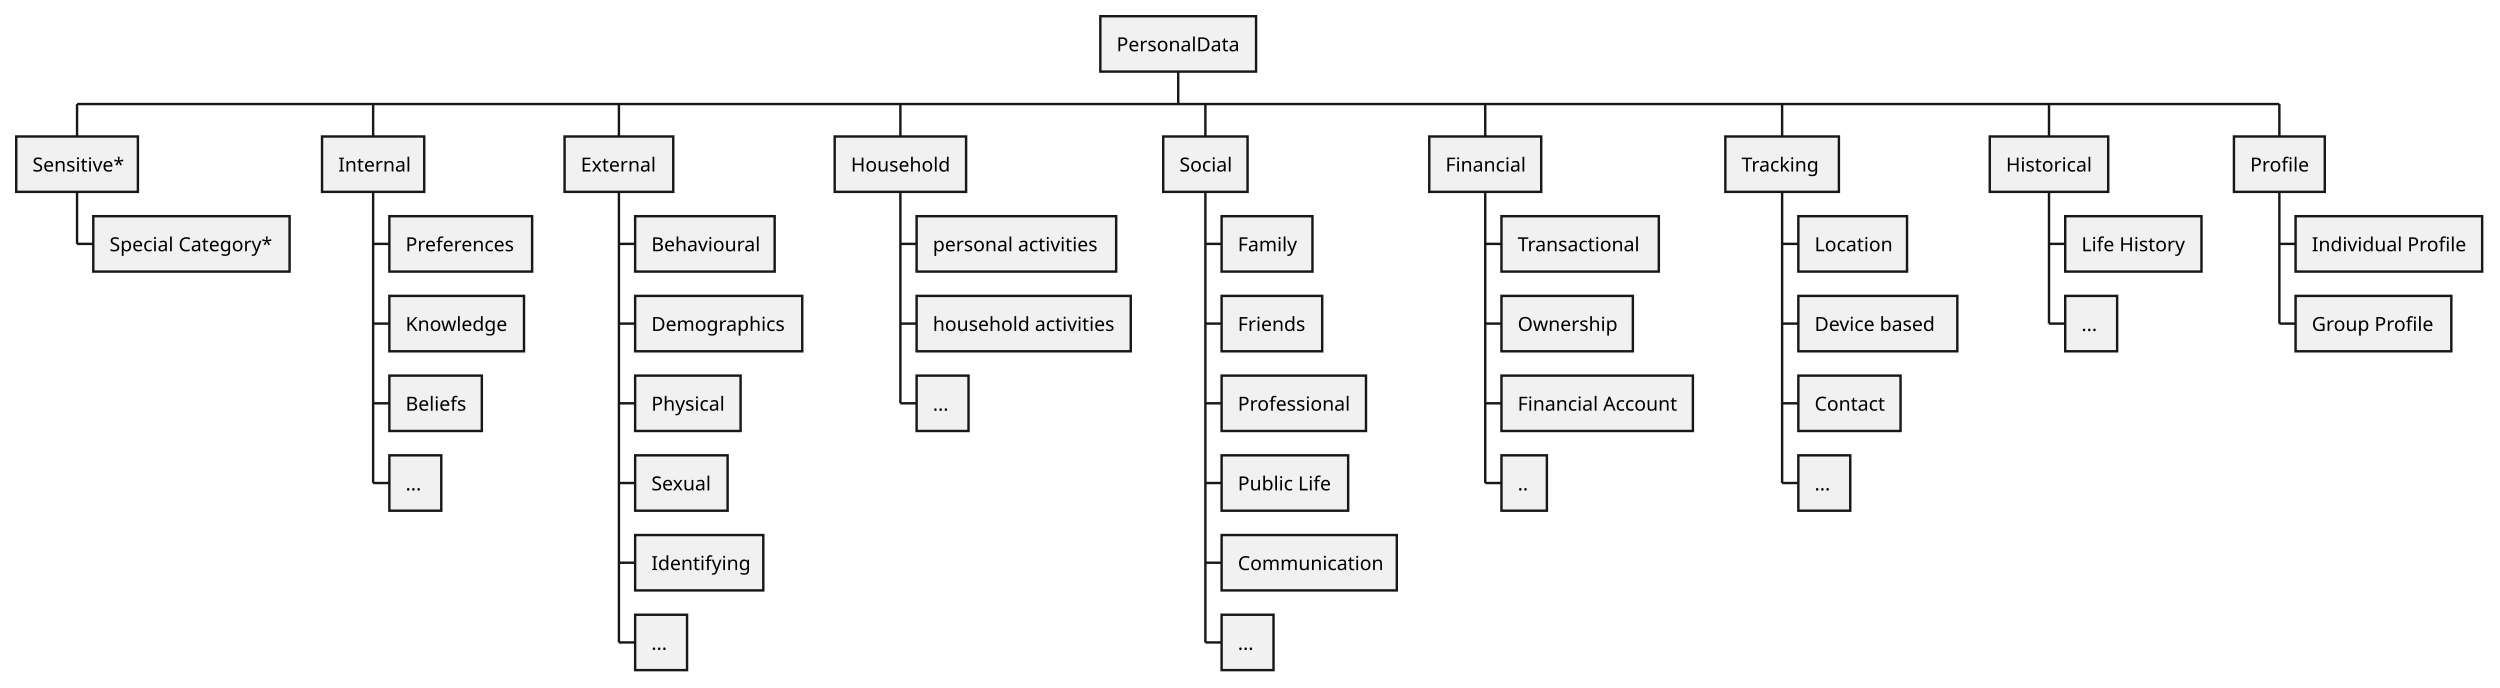
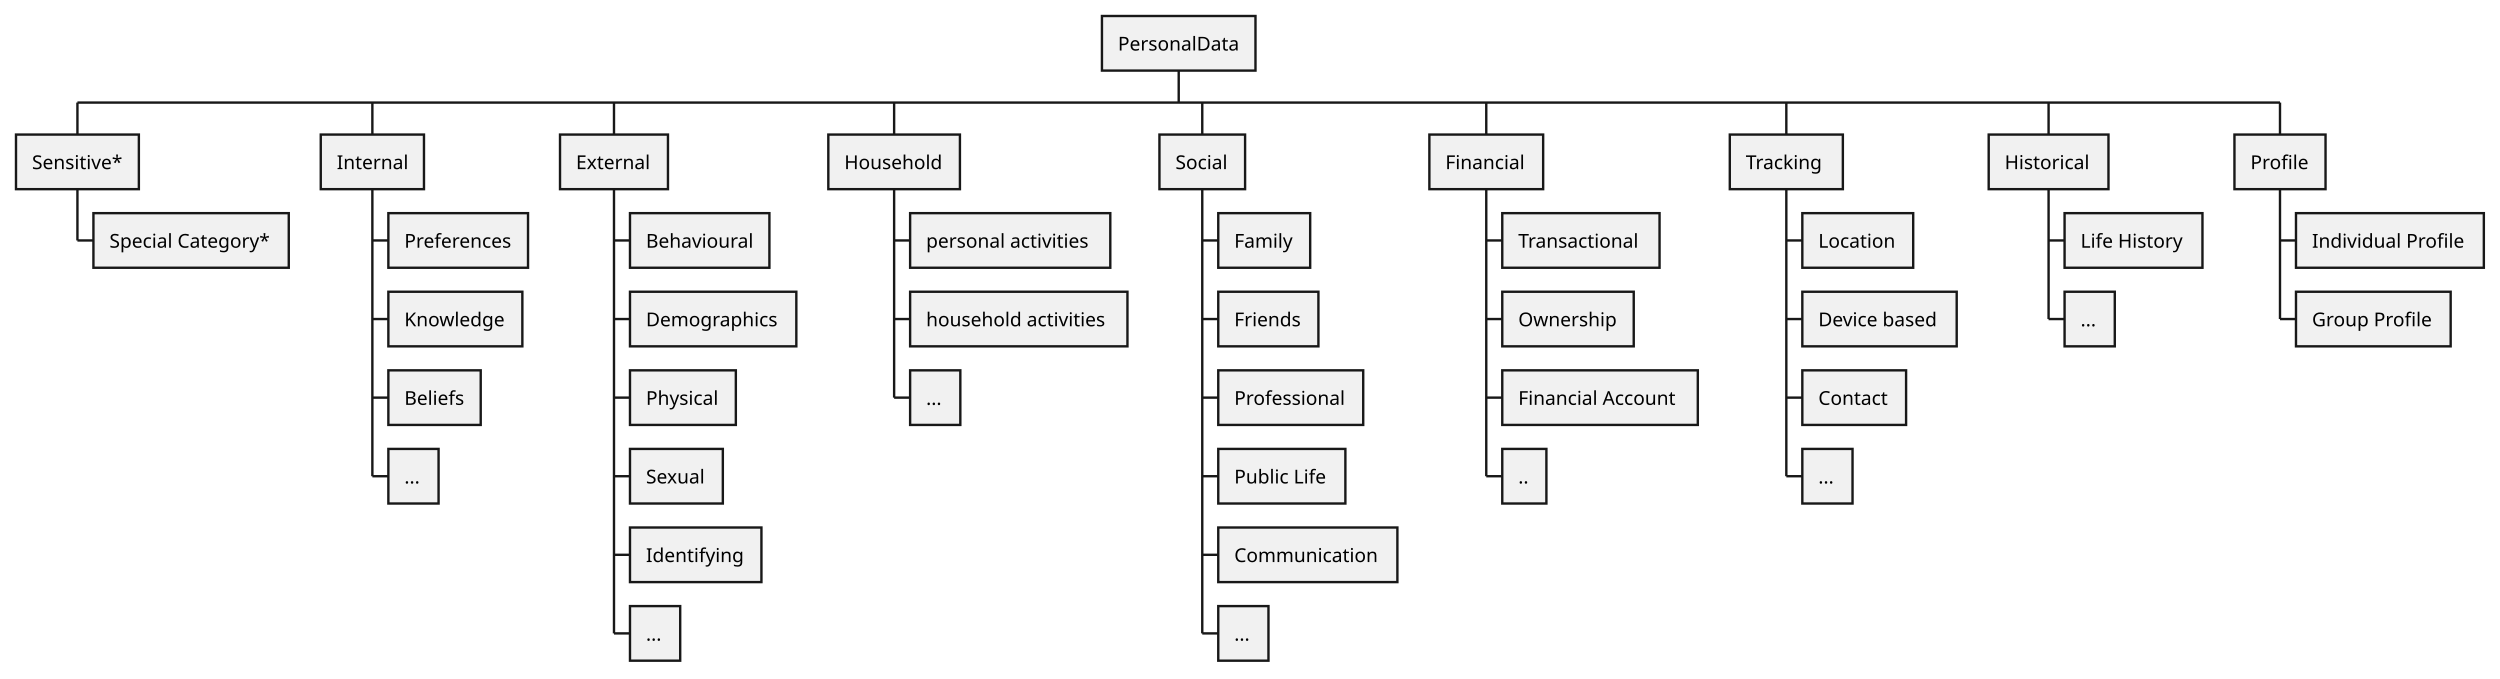
- <svg xmlns="http://www.w3.org/2000/svg" contentStyleType="text/css" height="424px" preserveAspectRatio="none" style="width:1541px;height:424px;background:#FFFFFF;" version="1.1" viewBox="0 0 1541 424" width="1541px" zoomAndPan="magnify">
+ <svg xmlns="http://www.w3.org/2000/svg" contentStyleType="text/css" data-diagram-type="WBS" height="424px" preserveAspectRatio="none" style="width:1563px;height:424px;background:#FFFFFF;" version="1.1" viewBox="0 0 1563 424" width="1563px" zoomAndPan="magnify">
  <defs />
  <g>
-     <line style="stroke:#181818;stroke-width:1.5;" x1="47.5" x2="47.5" y1="64.133" y2="84.133" />
-     <rect fill="#F1F1F1" height="34.133" style="stroke:#181818;stroke-width:1.5;" width="75" x="10" y="84.133" />
-     <text fill="#000000" font-family="sans-serif" font-size="12" lengthAdjust="spacing" textLength="55" x="20" y="105.734">Sensitive*</text>
-     <line style="stroke:#181818;stroke-width:1.5;" x1="47.5" x2="57.5" y1="150.332" y2="150.332" />
-     <rect fill="#F1F1F1" height="34.133" style="stroke:#181818;stroke-width:1.5;" width="121" x="57.5" y="133.266" />
-     <text fill="#000000" font-family="sans-serif" font-size="12" lengthAdjust="spacing" textLength="101" x="67.5" y="154.867">Special Category*</text>
-     <line style="stroke:#181818;stroke-width:1.5;" x1="47.5" x2="47.5" y1="118.266" y2="150.332" />
-     <line style="stroke:#181818;stroke-width:1.5;" x1="230" x2="230" y1="64.133" y2="84.133" />
-     <rect fill="#F1F1F1" height="34.133" style="stroke:#181818;stroke-width:1.5;" width="63" x="198.5" y="84.133" />
-     <text fill="#000000" font-family="sans-serif" font-size="12" lengthAdjust="spacing" textLength="43" x="208.5" y="105.734">Internal</text>
-     <line style="stroke:#181818;stroke-width:1.5;" x1="230" x2="240" y1="150.332" y2="150.332" />
-     <rect fill="#F1F1F1" height="34.133" style="stroke:#181818;stroke-width:1.5;" width="88" x="240" y="133.266" />
-     <text fill="#000000" font-family="sans-serif" font-size="12" lengthAdjust="spacing" textLength="68" x="250" y="154.867">Preferences</text>
-     <line style="stroke:#181818;stroke-width:1.5;" x1="230" x2="240" y1="199.465" y2="199.465" />
-     <rect fill="#F1F1F1" height="34.133" style="stroke:#181818;stroke-width:1.5;" width="83" x="240" y="182.398" />
-     <text fill="#000000" font-family="sans-serif" font-size="12" lengthAdjust="spacing" textLength="63" x="250" y="204">Knowledge</text>
-     <line style="stroke:#181818;stroke-width:1.5;" x1="230" x2="240" y1="248.598" y2="248.598" />
-     <rect fill="#F1F1F1" height="34.133" style="stroke:#181818;stroke-width:1.5;" width="57" x="240" y="231.531" />
-     <text fill="#000000" font-family="sans-serif" font-size="12" lengthAdjust="spacing" textLength="37" x="250" y="253.133">Beliefs</text>
-     <line style="stroke:#181818;stroke-width:1.5;" x1="230" x2="240" y1="297.731" y2="297.731" />
-     <rect fill="#F1F1F1" height="34.133" style="stroke:#181818;stroke-width:1.5;" width="32" x="240" y="280.664" />
-     <text fill="#000000" font-family="sans-serif" font-size="12" lengthAdjust="spacing" textLength="12" x="250" y="302.266">...</text>
-     <line style="stroke:#181818;stroke-width:1.5;" x1="230" x2="230" y1="118.266" y2="297.731" />
-     <line style="stroke:#181818;stroke-width:1.5;" x1="381.5" x2="381.5" y1="64.133" y2="84.133" />
-     <rect fill="#F1F1F1" height="34.133" style="stroke:#181818;stroke-width:1.5;" width="67" x="348" y="84.133" />
-     <text fill="#000000" font-family="sans-serif" font-size="12" lengthAdjust="spacing" textLength="47" x="358" y="105.734">External</text>
-     <line style="stroke:#181818;stroke-width:1.5;" x1="381.5" x2="391.5" y1="150.332" y2="150.332" />
-     <rect fill="#F1F1F1" height="34.133" style="stroke:#181818;stroke-width:1.5;" width="86" x="391.5" y="133.266" />
-     <text fill="#000000" font-family="sans-serif" font-size="12" lengthAdjust="spacing" textLength="66" x="401.5" y="154.867">Behavioural</text>
-     <line style="stroke:#181818;stroke-width:1.5;" x1="381.5" x2="391.5" y1="199.465" y2="199.465" />
-     <rect fill="#F1F1F1" height="34.133" style="stroke:#181818;stroke-width:1.5;" width="103" x="391.5" y="182.398" />
-     <text fill="#000000" font-family="sans-serif" font-size="12" lengthAdjust="spacing" textLength="83" x="401.5" y="204">Demographics</text>
-     <line style="stroke:#181818;stroke-width:1.5;" x1="381.5" x2="391.5" y1="248.598" y2="248.598" />
-     <rect fill="#F1F1F1" height="34.133" style="stroke:#181818;stroke-width:1.5;" width="65" x="391.5" y="231.531" />
-     <text fill="#000000" font-family="sans-serif" font-size="12" lengthAdjust="spacing" textLength="45" x="401.5" y="253.133">Physical</text>
-     <line style="stroke:#181818;stroke-width:1.5;" x1="381.5" x2="391.5" y1="297.731" y2="297.731" />
-     <rect fill="#F1F1F1" height="34.133" style="stroke:#181818;stroke-width:1.5;" width="57" x="391.5" y="280.664" />
-     <text fill="#000000" font-family="sans-serif" font-size="12" lengthAdjust="spacing" textLength="37" x="401.5" y="302.266">Sexual</text>
-     <line style="stroke:#181818;stroke-width:1.5;" x1="381.5" x2="391.5" y1="346.863" y2="346.863" />
-     <rect fill="#F1F1F1" height="34.133" style="stroke:#181818;stroke-width:1.5;" width="79" x="391.5" y="329.797" />
-     <text fill="#000000" font-family="sans-serif" font-size="12" lengthAdjust="spacing" textLength="59" x="401.5" y="351.398">Identifying</text>
-     <line style="stroke:#181818;stroke-width:1.5;" x1="381.5" x2="391.5" y1="395.996" y2="395.996" />
-     <rect fill="#F1F1F1" height="34.133" style="stroke:#181818;stroke-width:1.5;" width="32" x="391.5" y="378.93" />
-     <text fill="#000000" font-family="sans-serif" font-size="12" lengthAdjust="spacing" textLength="12" x="401.5" y="400.531">...</text>
-     <line style="stroke:#181818;stroke-width:1.5;" x1="381.5" x2="381.5" y1="118.266" y2="395.996" />
-     <line style="stroke:#181818;stroke-width:1.5;" x1="555" x2="555" y1="64.133" y2="84.133" />
-     <rect fill="#F1F1F1" height="34.133" style="stroke:#181818;stroke-width:1.5;" width="81" x="514.5" y="84.133" />
-     <text fill="#000000" font-family="sans-serif" font-size="12" lengthAdjust="spacing" textLength="61" x="524.5" y="105.734">Household</text>
-     <line style="stroke:#181818;stroke-width:1.5;" x1="555" x2="565" y1="150.332" y2="150.332" />
-     <rect fill="#F1F1F1" height="34.133" style="stroke:#181818;stroke-width:1.5;" width="123" x="565" y="133.266" />
-     <text fill="#000000" font-family="sans-serif" font-size="12" lengthAdjust="spacing" textLength="103" x="575" y="154.867">personal activities</text>
-     <line style="stroke:#181818;stroke-width:1.5;" x1="555" x2="565" y1="199.465" y2="199.465" />
-     <rect fill="#F1F1F1" height="34.133" style="stroke:#181818;stroke-width:1.5;" width="132" x="565" y="182.398" />
-     <text fill="#000000" font-family="sans-serif" font-size="12" lengthAdjust="spacing" textLength="112" x="575" y="204">household activities</text>
-     <line style="stroke:#181818;stroke-width:1.5;" x1="555" x2="565" y1="248.598" y2="248.598" />
-     <rect fill="#F1F1F1" height="34.133" style="stroke:#181818;stroke-width:1.5;" width="32" x="565" y="231.531" />
-     <text fill="#000000" font-family="sans-serif" font-size="12" lengthAdjust="spacing" textLength="12" x="575" y="253.133">...</text>
-     <line style="stroke:#181818;stroke-width:1.5;" x1="555" x2="555" y1="118.266" y2="248.598" />
-     <line style="stroke:#181818;stroke-width:1.5;" x1="743" x2="743" y1="64.133" y2="84.133" />
-     <rect fill="#F1F1F1" height="34.133" style="stroke:#181818;stroke-width:1.5;" width="52" x="717" y="84.133" />
-     <text fill="#000000" font-family="sans-serif" font-size="12" lengthAdjust="spacing" textLength="32" x="727" y="105.734">Social</text>
-     <line style="stroke:#181818;stroke-width:1.5;" x1="743" x2="753" y1="150.332" y2="150.332" />
-     <rect fill="#F1F1F1" height="34.133" style="stroke:#181818;stroke-width:1.5;" width="56" x="753" y="133.266" />
-     <text fill="#000000" font-family="sans-serif" font-size="12" lengthAdjust="spacing" textLength="36" x="763" y="154.867">Family</text>
-     <line style="stroke:#181818;stroke-width:1.5;" x1="743" x2="753" y1="199.465" y2="199.465" />
-     <rect fill="#F1F1F1" height="34.133" style="stroke:#181818;stroke-width:1.5;" width="62" x="753" y="182.398" />
-     <text fill="#000000" font-family="sans-serif" font-size="12" lengthAdjust="spacing" textLength="42" x="763" y="204">Friends</text>
-     <line style="stroke:#181818;stroke-width:1.5;" x1="743" x2="753" y1="248.598" y2="248.598" />
-     <rect fill="#F1F1F1" height="34.133" style="stroke:#181818;stroke-width:1.5;" width="89" x="753" y="231.531" />
-     <text fill="#000000" font-family="sans-serif" font-size="12" lengthAdjust="spacing" textLength="69" x="763" y="253.133">Professional</text>
-     <line style="stroke:#181818;stroke-width:1.5;" x1="743" x2="753" y1="297.731" y2="297.731" />
-     <rect fill="#F1F1F1" height="34.133" style="stroke:#181818;stroke-width:1.5;" width="78" x="753" y="280.664" />
-     <text fill="#000000" font-family="sans-serif" font-size="12" lengthAdjust="spacing" textLength="58" x="763" y="302.266">Public Life</text>
-     <line style="stroke:#181818;stroke-width:1.5;" x1="743" x2="753" y1="346.863" y2="346.863" />
-     <rect fill="#F1F1F1" height="34.133" style="stroke:#181818;stroke-width:1.5;" width="108" x="753" y="329.797" />
-     <text fill="#000000" font-family="sans-serif" font-size="12" lengthAdjust="spacing" textLength="88" x="763" y="351.398">Communication</text>
-     <line style="stroke:#181818;stroke-width:1.5;" x1="743" x2="753" y1="395.996" y2="395.996" />
-     <rect fill="#F1F1F1" height="34.133" style="stroke:#181818;stroke-width:1.5;" width="32" x="753" y="378.93" />
-     <text fill="#000000" font-family="sans-serif" font-size="12" lengthAdjust="spacing" textLength="12" x="763" y="400.531">...</text>
-     <line style="stroke:#181818;stroke-width:1.5;" x1="743" x2="743" y1="118.266" y2="395.996" />
-     <line style="stroke:#181818;stroke-width:1.5;" x1="915.5" x2="915.5" y1="64.133" y2="84.133" />
-     <rect fill="#F1F1F1" height="34.133" style="stroke:#181818;stroke-width:1.5;" width="69" x="881" y="84.133" />
-     <text fill="#000000" font-family="sans-serif" font-size="12" lengthAdjust="spacing" textLength="49" x="891" y="105.734">Financial</text>
-     <line style="stroke:#181818;stroke-width:1.5;" x1="915.5" x2="925.5" y1="150.332" y2="150.332" />
-     <rect fill="#F1F1F1" height="34.133" style="stroke:#181818;stroke-width:1.5;" width="97" x="925.5" y="133.266" />
-     <text fill="#000000" font-family="sans-serif" font-size="12" lengthAdjust="spacing" textLength="77" x="935.5" y="154.867">Transactional</text>
-     <line style="stroke:#181818;stroke-width:1.5;" x1="915.5" x2="925.5" y1="199.465" y2="199.465" />
-     <rect fill="#F1F1F1" height="34.133" style="stroke:#181818;stroke-width:1.5;" width="81" x="925.5" y="182.398" />
-     <text fill="#000000" font-family="sans-serif" font-size="12" lengthAdjust="spacing" textLength="61" x="935.5" y="204">Ownership</text>
-     <line style="stroke:#181818;stroke-width:1.5;" x1="915.5" x2="925.5" y1="248.598" y2="248.598" />
-     <rect fill="#F1F1F1" height="34.133" style="stroke:#181818;stroke-width:1.5;" width="118" x="925.5" y="231.531" />
-     <text fill="#000000" font-family="sans-serif" font-size="12" lengthAdjust="spacing" textLength="98" x="935.5" y="253.133">Financial Account</text>
-     <line style="stroke:#181818;stroke-width:1.5;" x1="915.5" x2="925.5" y1="297.731" y2="297.731" />
-     <rect fill="#F1F1F1" height="34.133" style="stroke:#181818;stroke-width:1.5;" width="28" x="925.5" y="280.664" />
-     <text fill="#000000" font-family="sans-serif" font-size="12" lengthAdjust="spacing" textLength="8" x="935.5" y="302.266">..</text>
-     <line style="stroke:#181818;stroke-width:1.5;" x1="915.5" x2="915.5" y1="118.266" y2="297.731" />
-     <line style="stroke:#181818;stroke-width:1.5;" x1="1098.5" x2="1098.5" y1="64.133" y2="84.133" />
-     <rect fill="#F1F1F1" height="34.133" style="stroke:#181818;stroke-width:1.5;" width="70" x="1063.5" y="84.133" />
-     <text fill="#000000" font-family="sans-serif" font-size="12" lengthAdjust="spacing" textLength="50" x="1073.5" y="105.734">Tracking</text>
-     <line style="stroke:#181818;stroke-width:1.5;" x1="1098.5" x2="1108.5" y1="150.332" y2="150.332" />
-     <rect fill="#F1F1F1" height="34.133" style="stroke:#181818;stroke-width:1.5;" width="67" x="1108.5" y="133.266" />
-     <text fill="#000000" font-family="sans-serif" font-size="12" lengthAdjust="spacing" textLength="47" x="1118.5" y="154.867">Location</text>
-     <line style="stroke:#181818;stroke-width:1.5;" x1="1098.5" x2="1108.5" y1="199.465" y2="199.465" />
-     <rect fill="#F1F1F1" height="34.133" style="stroke:#181818;stroke-width:1.5;" width="98" x="1108.5" y="182.398" />
-     <text fill="#000000" font-family="sans-serif" font-size="12" lengthAdjust="spacing" textLength="78" x="1118.5" y="204">Device based</text>
-     <line style="stroke:#181818;stroke-width:1.5;" x1="1098.5" x2="1108.5" y1="248.598" y2="248.598" />
-     <rect fill="#F1F1F1" height="34.133" style="stroke:#181818;stroke-width:1.5;" width="63" x="1108.5" y="231.531" />
-     <text fill="#000000" font-family="sans-serif" font-size="12" lengthAdjust="spacing" textLength="43" x="1118.5" y="253.133">Contact</text>
-     <line style="stroke:#181818;stroke-width:1.5;" x1="1098.5" x2="1108.5" y1="297.731" y2="297.731" />
-     <rect fill="#F1F1F1" height="34.133" style="stroke:#181818;stroke-width:1.5;" width="32" x="1108.5" y="280.664" />
-     <text fill="#000000" font-family="sans-serif" font-size="12" lengthAdjust="spacing" textLength="12" x="1118.5" y="302.266">...</text>
-     <line style="stroke:#181818;stroke-width:1.5;" x1="1098.5" x2="1098.5" y1="118.266" y2="297.731" />
-     <line style="stroke:#181818;stroke-width:1.5;" x1="1263" x2="1263" y1="64.133" y2="84.133" />
-     <rect fill="#F1F1F1" height="34.133" style="stroke:#181818;stroke-width:1.5;" width="73" x="1226.5" y="84.133" />
-     <text fill="#000000" font-family="sans-serif" font-size="12" lengthAdjust="spacing" textLength="53" x="1236.5" y="105.734">Historical</text>
-     <line style="stroke:#181818;stroke-width:1.5;" x1="1263" x2="1273" y1="150.332" y2="150.332" />
-     <rect fill="#F1F1F1" height="34.133" style="stroke:#181818;stroke-width:1.5;" width="84" x="1273" y="133.266" />
-     <text fill="#000000" font-family="sans-serif" font-size="12" lengthAdjust="spacing" textLength="64" x="1283" y="154.867">Life History</text>
-     <line style="stroke:#181818;stroke-width:1.5;" x1="1263" x2="1273" y1="199.465" y2="199.465" />
-     <rect fill="#F1F1F1" height="34.133" style="stroke:#181818;stroke-width:1.5;" width="32" x="1273" y="182.398" />
-     <text fill="#000000" font-family="sans-serif" font-size="12" lengthAdjust="spacing" textLength="12" x="1283" y="204">...</text>
-     <line style="stroke:#181818;stroke-width:1.5;" x1="1263" x2="1263" y1="118.266" y2="199.465" />
-     <line style="stroke:#181818;stroke-width:1.5;" x1="1405" x2="1405" y1="64.133" y2="84.133" />
-     <rect fill="#F1F1F1" height="34.133" style="stroke:#181818;stroke-width:1.5;" width="56" x="1377" y="84.133" />
-     <text fill="#000000" font-family="sans-serif" font-size="12" lengthAdjust="spacing" textLength="36" x="1387" y="105.734">Profile</text>
-     <line style="stroke:#181818;stroke-width:1.5;" x1="1405" x2="1415" y1="150.332" y2="150.332" />
-     <rect fill="#F1F1F1" height="34.133" style="stroke:#181818;stroke-width:1.5;" width="115" x="1415" y="133.266" />
-     <text fill="#000000" font-family="sans-serif" font-size="12" lengthAdjust="spacing" textLength="95" x="1425" y="154.867">Individual Profile</text>
-     <line style="stroke:#181818;stroke-width:1.5;" x1="1405" x2="1415" y1="199.465" y2="199.465" />
-     <rect fill="#F1F1F1" height="34.133" style="stroke:#181818;stroke-width:1.5;" width="96" x="1415" y="182.398" />
-     <text fill="#000000" font-family="sans-serif" font-size="12" lengthAdjust="spacing" textLength="76" x="1425" y="204">Group Profile</text>
-     <line style="stroke:#181818;stroke-width:1.5;" x1="1405" x2="1405" y1="118.266" y2="199.465" />
-     <line style="stroke:#181818;stroke-width:1.5;" x1="47.5" x2="1405" y1="64.133" y2="64.133" />
-     <rect fill="#F1F1F1" height="34.133" style="stroke:#181818;stroke-width:1.5;" width="96" x="678.25" y="10" />
-     <text fill="#000000" font-family="sans-serif" font-size="12" lengthAdjust="spacing" textLength="76" x="688.25" y="31.602">PersonalData</text>
-     <line style="stroke:#181818;stroke-width:1.5;" x1="726.25" x2="726.25" y1="44.133" y2="64.133" />
+     <line style="stroke:#181818;stroke-width:1.5;" x1="48.409" x2="48.409" y1="64.133" y2="84.133" />
+     <rect fill="#F1F1F1" height="34.133" style="stroke:#181818;stroke-width:1.5;" width="76.818" x="10" y="84.133" />
+     <text fill="#000000" font-family="sans-serif" font-size="12" lengthAdjust="spacing" textLength="56.818" x="20" y="105.734">Sensitive*</text>
+     <line style="stroke:#181818;stroke-width:1.5;" x1="48.409" x2="58.409" y1="150.332" y2="150.332" />
+     <rect fill="#F1F1F1" height="34.133" style="stroke:#181818;stroke-width:1.5;" width="122.129" x="58.409" y="133.266" />
+     <text fill="#000000" font-family="sans-serif" font-size="12" lengthAdjust="spacing" textLength="102.129" x="68.409" y="154.867">Special Category*</text>
+     <line style="stroke:#181818;stroke-width:1.5;" x1="48.409" x2="48.409" y1="118.266" y2="150.332" />
+     <line style="stroke:#181818;stroke-width:1.5;" x1="232.804" x2="232.804" y1="64.133" y2="84.133" />
+     <rect fill="#F1F1F1" height="34.133" style="stroke:#181818;stroke-width:1.5;" width="64.531" x="200.538" y="84.133" />
+     <text fill="#000000" font-family="sans-serif" font-size="12" lengthAdjust="spacing" textLength="44.531" x="210.538" y="105.734">Internal</text>
+     <line style="stroke:#181818;stroke-width:1.5;" x1="232.804" x2="242.804" y1="150.332" y2="150.332" />
+     <rect fill="#F1F1F1" height="34.133" style="stroke:#181818;stroke-width:1.5;" width="87.318" x="242.804" y="133.266" />
+     <text fill="#000000" font-family="sans-serif" font-size="12" lengthAdjust="spacing" textLength="67.318" x="252.804" y="154.867">Preferences</text>
+     <line style="stroke:#181818;stroke-width:1.5;" x1="232.804" x2="242.804" y1="199.465" y2="199.465" />
+     <rect fill="#F1F1F1" height="34.133" style="stroke:#181818;stroke-width:1.5;" width="83.773" x="242.804" y="182.398" />
+     <text fill="#000000" font-family="sans-serif" font-size="12" lengthAdjust="spacing" textLength="63.773" x="252.804" y="204">Knowledge</text>
+     <line style="stroke:#181818;stroke-width:1.5;" x1="232.804" x2="242.804" y1="248.598" y2="248.598" />
+     <rect fill="#F1F1F1" height="34.133" style="stroke:#181818;stroke-width:1.5;" width="57.74" x="242.804" y="231.531" />
+     <text fill="#000000" font-family="sans-serif" font-size="12" lengthAdjust="spacing" textLength="37.74" x="252.804" y="253.133">Beliefs</text>
+     <line style="stroke:#181818;stroke-width:1.5;" x1="232.804" x2="242.804" y1="297.731" y2="297.731" />
+     <rect fill="#F1F1F1" height="34.133" style="stroke:#181818;stroke-width:1.5;" width="31.391" x="242.804" y="280.664" />
+     <text fill="#000000" font-family="sans-serif" font-size="12" lengthAdjust="spacing" textLength="11.391" x="252.804" y="302.266">...</text>
+     <line style="stroke:#181818;stroke-width:1.5;" x1="232.804" x2="232.804" y1="118.266" y2="297.731" />
+     <line style="stroke:#181818;stroke-width:1.5;" x1="383.867" x2="383.867" y1="64.133" y2="84.133" />
+     <rect fill="#F1F1F1" height="34.133" style="stroke:#181818;stroke-width:1.5;" width="67.49" x="350.122" y="84.133" />
+     <text fill="#000000" font-family="sans-serif" font-size="12" lengthAdjust="spacing" textLength="47.49" x="360.122" y="105.734">External</text>
+     <line style="stroke:#181818;stroke-width:1.5;" x1="383.867" x2="393.867" y1="150.332" y2="150.332" />
+     <rect fill="#F1F1F1" height="34.133" style="stroke:#181818;stroke-width:1.5;" width="87.166" x="393.867" y="133.266" />
+     <text fill="#000000" font-family="sans-serif" font-size="12" lengthAdjust="spacing" textLength="67.166" x="403.867" y="154.867">Behavioural</text>
+     <line style="stroke:#181818;stroke-width:1.5;" x1="383.867" x2="393.867" y1="199.465" y2="199.465" />
+     <rect fill="#F1F1F1" height="34.133" style="stroke:#181818;stroke-width:1.5;" width="104" x="393.867" y="182.398" />
+     <text fill="#000000" font-family="sans-serif" font-size="12" lengthAdjust="spacing" textLength="84" x="403.867" y="204">Demographics</text>
+     <line style="stroke:#181818;stroke-width:1.5;" x1="383.867" x2="393.867" y1="248.598" y2="248.598" />
+     <rect fill="#F1F1F1" height="34.133" style="stroke:#181818;stroke-width:1.5;" width="66.178" x="393.867" y="231.531" />
+     <text fill="#000000" font-family="sans-serif" font-size="12" lengthAdjust="spacing" textLength="46.178" x="403.867" y="253.133">Physical</text>
+     <line style="stroke:#181818;stroke-width:1.5;" x1="383.867" x2="393.867" y1="297.731" y2="297.731" />
+     <rect fill="#F1F1F1" height="34.133" style="stroke:#181818;stroke-width:1.5;" width="58.051" x="393.867" y="280.664" />
+     <text fill="#000000" font-family="sans-serif" font-size="12" lengthAdjust="spacing" textLength="38.051" x="403.867" y="302.266">Sexual</text>
+     <line style="stroke:#181818;stroke-width:1.5;" x1="383.867" x2="393.867" y1="346.863" y2="346.863" />
+     <rect fill="#F1F1F1" height="34.133" style="stroke:#181818;stroke-width:1.5;" width="82.18" x="393.867" y="329.797" />
+     <text fill="#000000" font-family="sans-serif" font-size="12" lengthAdjust="spacing" textLength="62.18" x="403.867" y="351.398">Identifying</text>
+     <line style="stroke:#181818;stroke-width:1.5;" x1="383.867" x2="393.867" y1="395.996" y2="395.996" />
+     <rect fill="#F1F1F1" height="34.133" style="stroke:#181818;stroke-width:1.5;" width="31.391" x="393.867" y="378.93" />
+     <text fill="#000000" font-family="sans-serif" font-size="12" lengthAdjust="spacing" textLength="11.391" x="403.867" y="400.531">...</text>
+     <line style="stroke:#181818;stroke-width:1.5;" x1="383.867" x2="383.867" y1="118.266" y2="395.996" />
+     <line style="stroke:#181818;stroke-width:1.5;" x1="559.007" x2="559.007" y1="64.133" y2="84.133" />
+     <rect fill="#F1F1F1" height="34.133" style="stroke:#181818;stroke-width:1.5;" width="82.279" x="517.867" y="84.133" />
+     <text fill="#000000" font-family="sans-serif" font-size="12" lengthAdjust="spacing" textLength="62.279" x="527.867" y="105.734">Household</text>
+     <line style="stroke:#181818;stroke-width:1.5;" x1="559.007" x2="569.007" y1="150.332" y2="150.332" />
+     <rect fill="#F1F1F1" height="34.133" style="stroke:#181818;stroke-width:1.5;" width="125.147" x="569.007" y="133.266" />
+     <text fill="#000000" font-family="sans-serif" font-size="12" lengthAdjust="spacing" textLength="105.147" x="579.007" y="154.867">personal activities</text>
+     <line style="stroke:#181818;stroke-width:1.5;" x1="559.007" x2="569.007" y1="199.465" y2="199.465" />
+     <rect fill="#F1F1F1" height="34.133" style="stroke:#181818;stroke-width:1.5;" width="135.875" x="569.007" y="182.398" />
+     <text fill="#000000" font-family="sans-serif" font-size="12" lengthAdjust="spacing" textLength="115.875" x="579.007" y="204">household activities</text>
+     <line style="stroke:#181818;stroke-width:1.5;" x1="559.007" x2="569.007" y1="248.598" y2="248.598" />
+     <rect fill="#F1F1F1" height="34.133" style="stroke:#181818;stroke-width:1.5;" width="31.391" x="569.007" y="231.531" />
+     <text fill="#000000" font-family="sans-serif" font-size="12" lengthAdjust="spacing" textLength="11.391" x="579.007" y="253.133">...</text>
+     <line style="stroke:#181818;stroke-width:1.5;" x1="559.007" x2="559.007" y1="118.266" y2="248.598" />
+     <line style="stroke:#181818;stroke-width:1.5;" x1="751.654" x2="751.654" y1="64.133" y2="84.133" />
+     <rect fill="#F1F1F1" height="34.133" style="stroke:#181818;stroke-width:1.5;" width="53.545" x="724.882" y="84.133" />
+     <text fill="#000000" font-family="sans-serif" font-size="12" lengthAdjust="spacing" textLength="33.545" x="734.882" y="105.734">Social</text>
+     <line style="stroke:#181818;stroke-width:1.5;" x1="751.654" x2="761.654" y1="150.332" y2="150.332" />
+     <rect fill="#F1F1F1" height="34.133" style="stroke:#181818;stroke-width:1.5;" width="57.471" x="761.654" y="133.266" />
+     <text fill="#000000" font-family="sans-serif" font-size="12" lengthAdjust="spacing" textLength="37.471" x="771.654" y="154.867">Family</text>
+     <line style="stroke:#181818;stroke-width:1.5;" x1="751.654" x2="761.654" y1="199.465" y2="199.465" />
+     <rect fill="#F1F1F1" height="34.133" style="stroke:#181818;stroke-width:1.5;" width="62.615" x="761.654" y="182.398" />
+     <text fill="#000000" font-family="sans-serif" font-size="12" lengthAdjust="spacing" textLength="42.615" x="771.654" y="204">Friends</text>
+     <line style="stroke:#181818;stroke-width:1.5;" x1="751.654" x2="761.654" y1="248.598" y2="248.598" />
+     <rect fill="#F1F1F1" height="34.133" style="stroke:#181818;stroke-width:1.5;" width="90.629" x="761.654" y="231.531" />
+     <text fill="#000000" font-family="sans-serif" font-size="12" lengthAdjust="spacing" textLength="70.629" x="771.654" y="253.133">Professional</text>
+     <line style="stroke:#181818;stroke-width:1.5;" x1="751.654" x2="761.654" y1="297.731" y2="297.731" />
+     <rect fill="#F1F1F1" height="34.133" style="stroke:#181818;stroke-width:1.5;" width="79.478" x="761.654" y="280.664" />
+     <text fill="#000000" font-family="sans-serif" font-size="12" lengthAdjust="spacing" textLength="59.478" x="771.654" y="302.266">Public Life</text>
+     <line style="stroke:#181818;stroke-width:1.5;" x1="751.654" x2="761.654" y1="346.863" y2="346.863" />
+     <rect fill="#F1F1F1" height="34.133" style="stroke:#181818;stroke-width:1.5;" width="111.992" x="761.654" y="329.797" />
+     <text fill="#000000" font-family="sans-serif" font-size="12" lengthAdjust="spacing" textLength="91.992" x="771.654" y="351.398">Communication</text>
+     <line style="stroke:#181818;stroke-width:1.5;" x1="751.654" x2="761.654" y1="395.996" y2="395.996" />
+     <rect fill="#F1F1F1" height="34.133" style="stroke:#181818;stroke-width:1.5;" width="31.391" x="761.654" y="378.93" />
+     <text fill="#000000" font-family="sans-serif" font-size="12" lengthAdjust="spacing" textLength="11.391" x="771.654" y="400.531">...</text>
+     <line style="stroke:#181818;stroke-width:1.5;" x1="751.654" x2="751.654" y1="118.266" y2="395.996" />
+     <line style="stroke:#181818;stroke-width:1.5;" x1="929.214" x2="929.214" y1="64.133" y2="84.133" />
+     <rect fill="#F1F1F1" height="34.133" style="stroke:#181818;stroke-width:1.5;" width="71.135" x="893.646" y="84.133" />
+     <text fill="#000000" font-family="sans-serif" font-size="12" lengthAdjust="spacing" textLength="51.135" x="903.646" y="105.734">Financial</text>
+     <line style="stroke:#181818;stroke-width:1.5;" x1="929.214" x2="939.214" y1="150.332" y2="150.332" />
+     <rect fill="#F1F1F1" height="34.133" style="stroke:#181818;stroke-width:1.5;" width="98.334" x="939.214" y="133.266" />
+     <text fill="#000000" font-family="sans-serif" font-size="12" lengthAdjust="spacing" textLength="78.334" x="949.214" y="154.867">Transactional</text>
+     <line style="stroke:#181818;stroke-width:1.5;" x1="929.214" x2="939.214" y1="199.465" y2="199.465" />
+     <rect fill="#F1F1F1" height="34.133" style="stroke:#181818;stroke-width:1.5;" width="82.197" x="939.214" y="182.398" />
+     <text fill="#000000" font-family="sans-serif" font-size="12" lengthAdjust="spacing" textLength="62.197" x="949.214" y="204">Ownership</text>
+     <line style="stroke:#181818;stroke-width:1.5;" x1="929.214" x2="939.214" y1="248.598" y2="248.598" />
+     <rect fill="#F1F1F1" height="34.133" style="stroke:#181818;stroke-width:1.5;" width="122.258" x="939.214" y="231.531" />
+     <text fill="#000000" font-family="sans-serif" font-size="12" lengthAdjust="spacing" textLength="102.258" x="949.214" y="253.133">Financial Account</text>
+     <line style="stroke:#181818;stroke-width:1.5;" x1="929.214" x2="939.214" y1="297.731" y2="297.731" />
+     <rect fill="#F1F1F1" height="34.133" style="stroke:#181818;stroke-width:1.5;" width="27.594" x="939.214" y="280.664" />
+     <text fill="#000000" font-family="sans-serif" font-size="12" lengthAdjust="spacing" textLength="7.594" x="949.214" y="302.266">..</text>
+     <line style="stroke:#181818;stroke-width:1.5;" x1="929.214" x2="929.214" y1="118.266" y2="297.731" />
+     <line style="stroke:#181818;stroke-width:1.5;" x1="1116.813" x2="1116.813" y1="64.133" y2="84.133" />
+     <rect fill="#F1F1F1" height="34.133" style="stroke:#181818;stroke-width:1.5;" width="70.684" x="1081.472" y="84.133" />
+     <text fill="#000000" font-family="sans-serif" font-size="12" lengthAdjust="spacing" textLength="50.684" x="1091.472" y="105.734">Tracking</text>
+     <line style="stroke:#181818;stroke-width:1.5;" x1="1116.813" x2="1126.813" y1="150.332" y2="150.332" />
+     <rect fill="#F1F1F1" height="34.133" style="stroke:#181818;stroke-width:1.5;" width="69.318" x="1126.813" y="133.266" />
+     <text fill="#000000" font-family="sans-serif" font-size="12" lengthAdjust="spacing" textLength="49.318" x="1136.813" y="154.867">Location</text>
+     <line style="stroke:#181818;stroke-width:1.5;" x1="1116.813" x2="1126.813" y1="199.465" y2="199.465" />
+     <rect fill="#F1F1F1" height="34.133" style="stroke:#181818;stroke-width:1.5;" width="96.518" x="1126.813" y="182.398" />
+     <text fill="#000000" font-family="sans-serif" font-size="12" lengthAdjust="spacing" textLength="76.518" x="1136.813" y="204">Device based</text>
+     <line style="stroke:#181818;stroke-width:1.5;" x1="1116.813" x2="1126.813" y1="248.598" y2="248.598" />
+     <rect fill="#F1F1F1" height="34.133" style="stroke:#181818;stroke-width:1.5;" width="64.871" x="1126.813" y="231.531" />
+     <text fill="#000000" font-family="sans-serif" font-size="12" lengthAdjust="spacing" textLength="44.871" x="1136.813" y="253.133">Contact</text>
+     <line style="stroke:#181818;stroke-width:1.5;" x1="1116.813" x2="1126.813" y1="297.731" y2="297.731" />
+     <rect fill="#F1F1F1" height="34.133" style="stroke:#181818;stroke-width:1.5;" width="31.391" x="1126.813" y="280.664" />
+     <text fill="#000000" font-family="sans-serif" font-size="12" lengthAdjust="spacing" textLength="11.391" x="1136.813" y="302.266">...</text>
+     <line style="stroke:#181818;stroke-width:1.5;" x1="1116.813" x2="1116.813" y1="118.266" y2="297.731" />
+     <line style="stroke:#181818;stroke-width:1.5;" x1="1280.773" x2="1280.773" y1="64.133" y2="84.133" />
+     <rect fill="#F1F1F1" height="34.133" style="stroke:#181818;stroke-width:1.5;" width="74.885" x="1243.331" y="84.133" />
+     <text fill="#000000" font-family="sans-serif" font-size="12" lengthAdjust="spacing" textLength="54.885" x="1253.331" y="105.734">Historical</text>
+     <line style="stroke:#181818;stroke-width:1.5;" x1="1280.773" x2="1290.773" y1="150.332" y2="150.332" />
+     <rect fill="#F1F1F1" height="34.133" style="stroke:#181818;stroke-width:1.5;" width="86.205" x="1290.773" y="133.266" />
+     <text fill="#000000" font-family="sans-serif" font-size="12" lengthAdjust="spacing" textLength="66.205" x="1300.773" y="154.867">Life History</text>
+     <line style="stroke:#181818;stroke-width:1.5;" x1="1280.773" x2="1290.773" y1="199.465" y2="199.465" />
+     <rect fill="#F1F1F1" height="34.133" style="stroke:#181818;stroke-width:1.5;" width="31.391" x="1290.773" y="182.398" />
+     <text fill="#000000" font-family="sans-serif" font-size="12" lengthAdjust="spacing" textLength="11.391" x="1300.773" y="204">...</text>
+     <line style="stroke:#181818;stroke-width:1.5;" x1="1280.773" x2="1280.773" y1="118.266" y2="199.465" />
+     <line style="stroke:#181818;stroke-width:1.5;" x1="1425.453" x2="1425.453" y1="64.133" y2="84.133" />
+     <rect fill="#F1F1F1" height="34.133" style="stroke:#181818;stroke-width:1.5;" width="56.949" x="1396.978" y="84.133" />
+     <text fill="#000000" font-family="sans-serif" font-size="12" lengthAdjust="spacing" textLength="36.949" x="1406.978" y="105.734">Profile</text>
+     <line style="stroke:#181818;stroke-width:1.5;" x1="1425.453" x2="1435.453" y1="150.332" y2="150.332" />
+     <rect fill="#F1F1F1" height="34.133" style="stroke:#181818;stroke-width:1.5;" width="117.447" x="1435.453" y="133.266" />
+     <text fill="#000000" font-family="sans-serif" font-size="12" lengthAdjust="spacing" textLength="97.447" x="1445.453" y="154.867">Individual Profile</text>
+     <line style="stroke:#181818;stroke-width:1.5;" x1="1425.453" x2="1435.453" y1="199.465" y2="199.465" />
+     <rect fill="#F1F1F1" height="34.133" style="stroke:#181818;stroke-width:1.5;" width="96.699" x="1435.453" y="182.398" />
+     <text fill="#000000" font-family="sans-serif" font-size="12" lengthAdjust="spacing" textLength="76.699" x="1445.453" y="204">Group Profile</text>
+     <line style="stroke:#181818;stroke-width:1.5;" x1="1425.453" x2="1425.453" y1="118.266" y2="199.465" />
+     <line style="stroke:#181818;stroke-width:1.5;" x1="48.409" x2="1425.453" y1="64.133" y2="64.133" />
+     <rect fill="#F1F1F1" height="34.133" style="stroke:#181818;stroke-width:1.5;" width="95.99" x="688.936" y="10" />
+     <text fill="#000000" font-family="sans-serif" font-size="12" lengthAdjust="spacing" textLength="75.99" x="698.936" y="31.602">PersonalData</text>
+     <line style="stroke:#181818;stroke-width:1.5;" x1="736.931" x2="736.931" y1="44.133" y2="64.133" />
  </g>
</svg>
